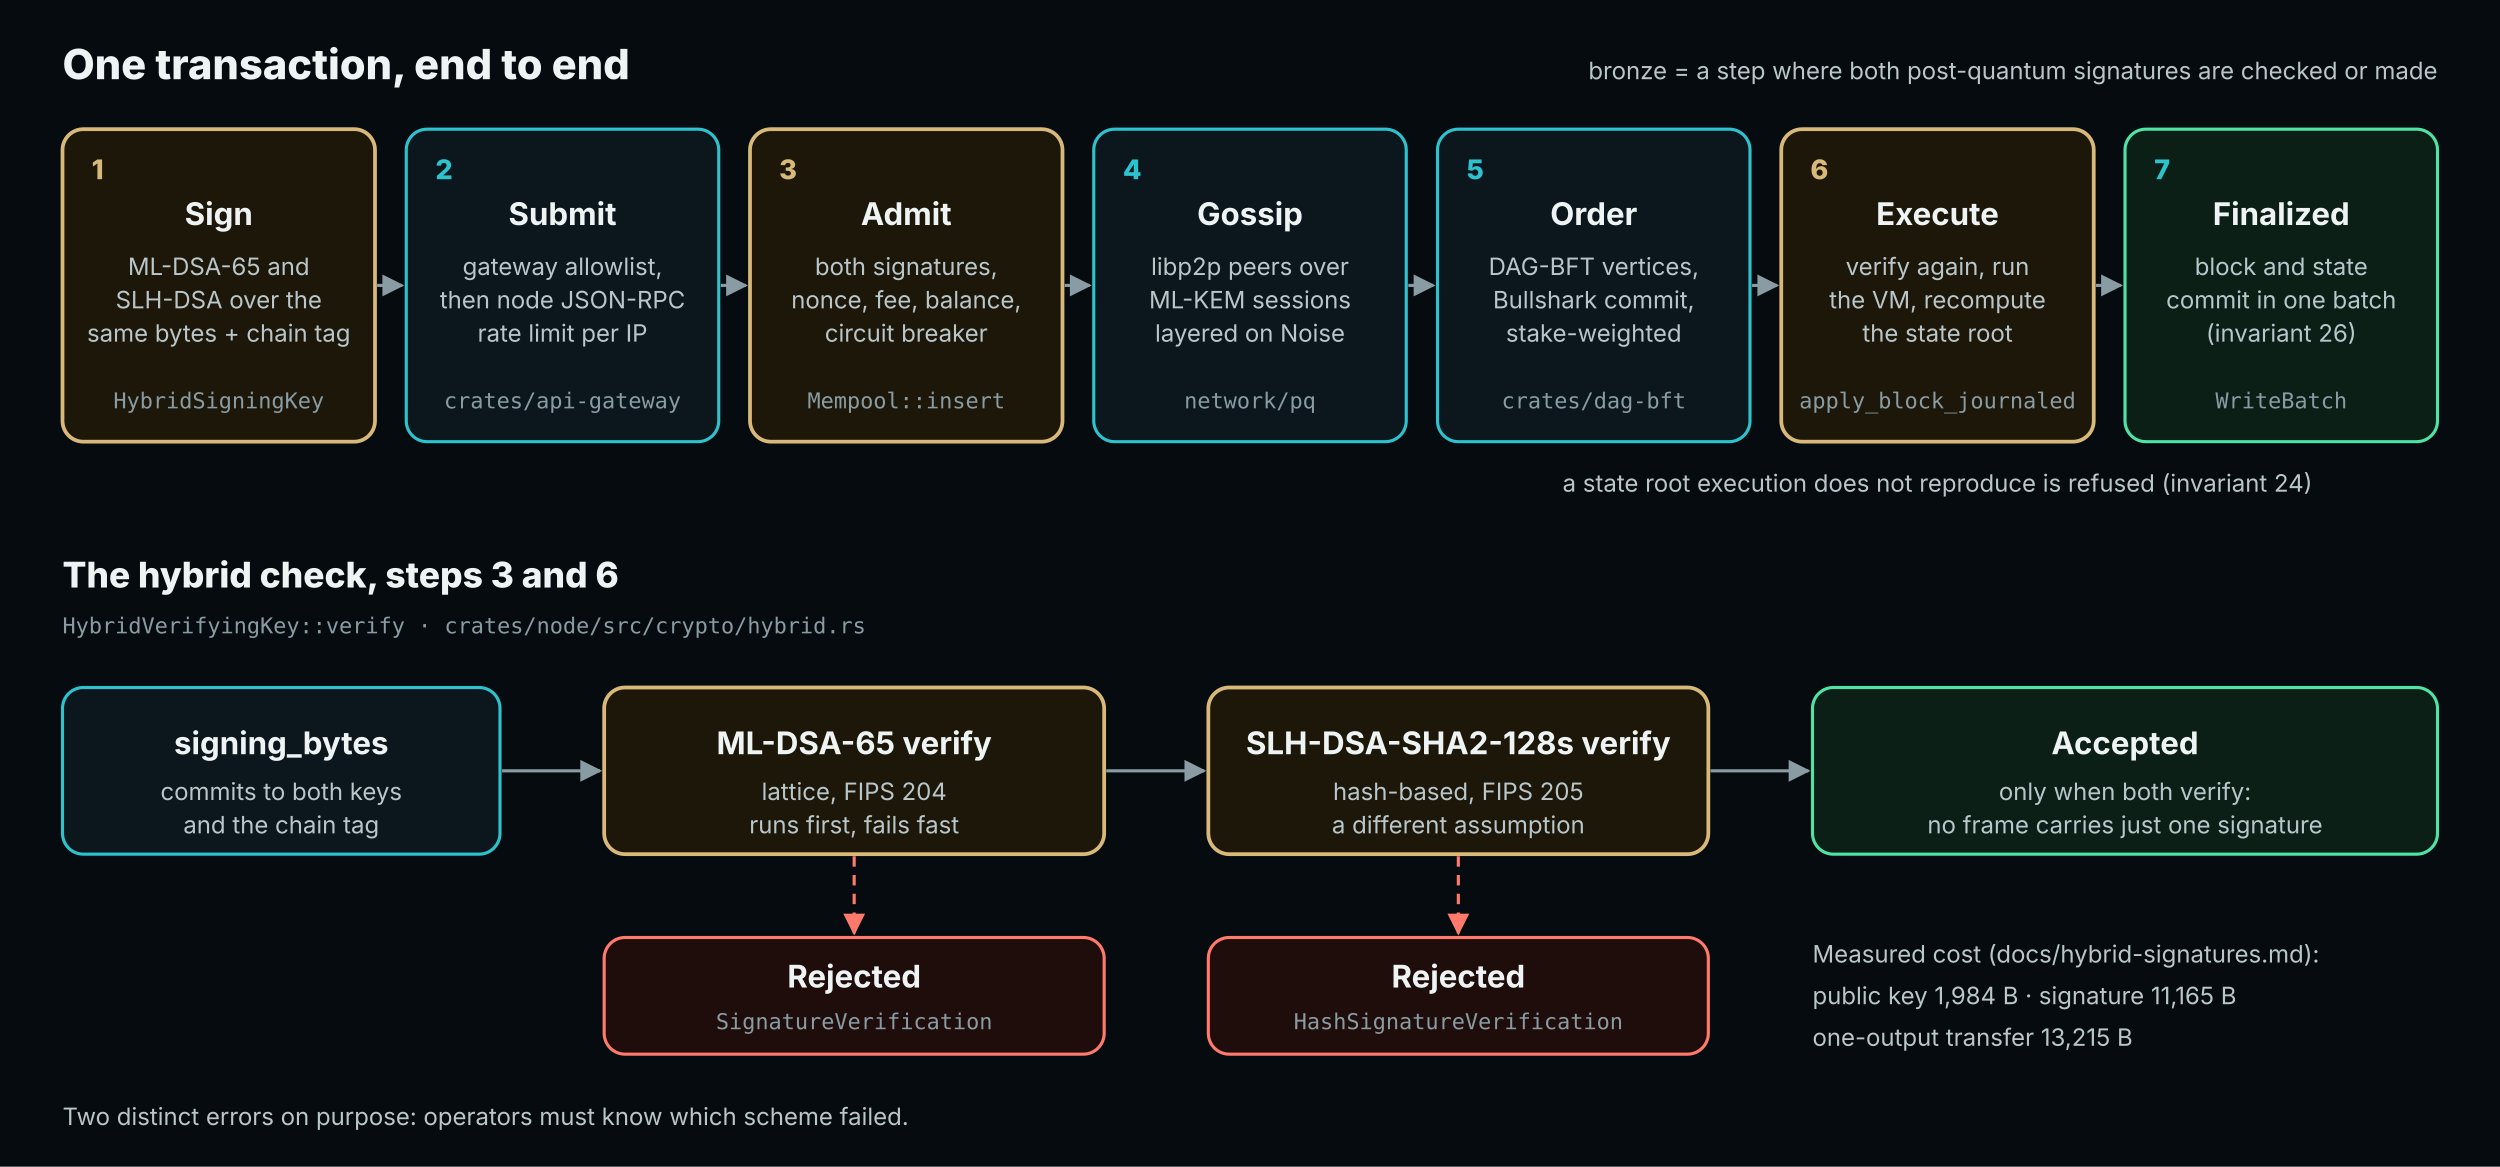
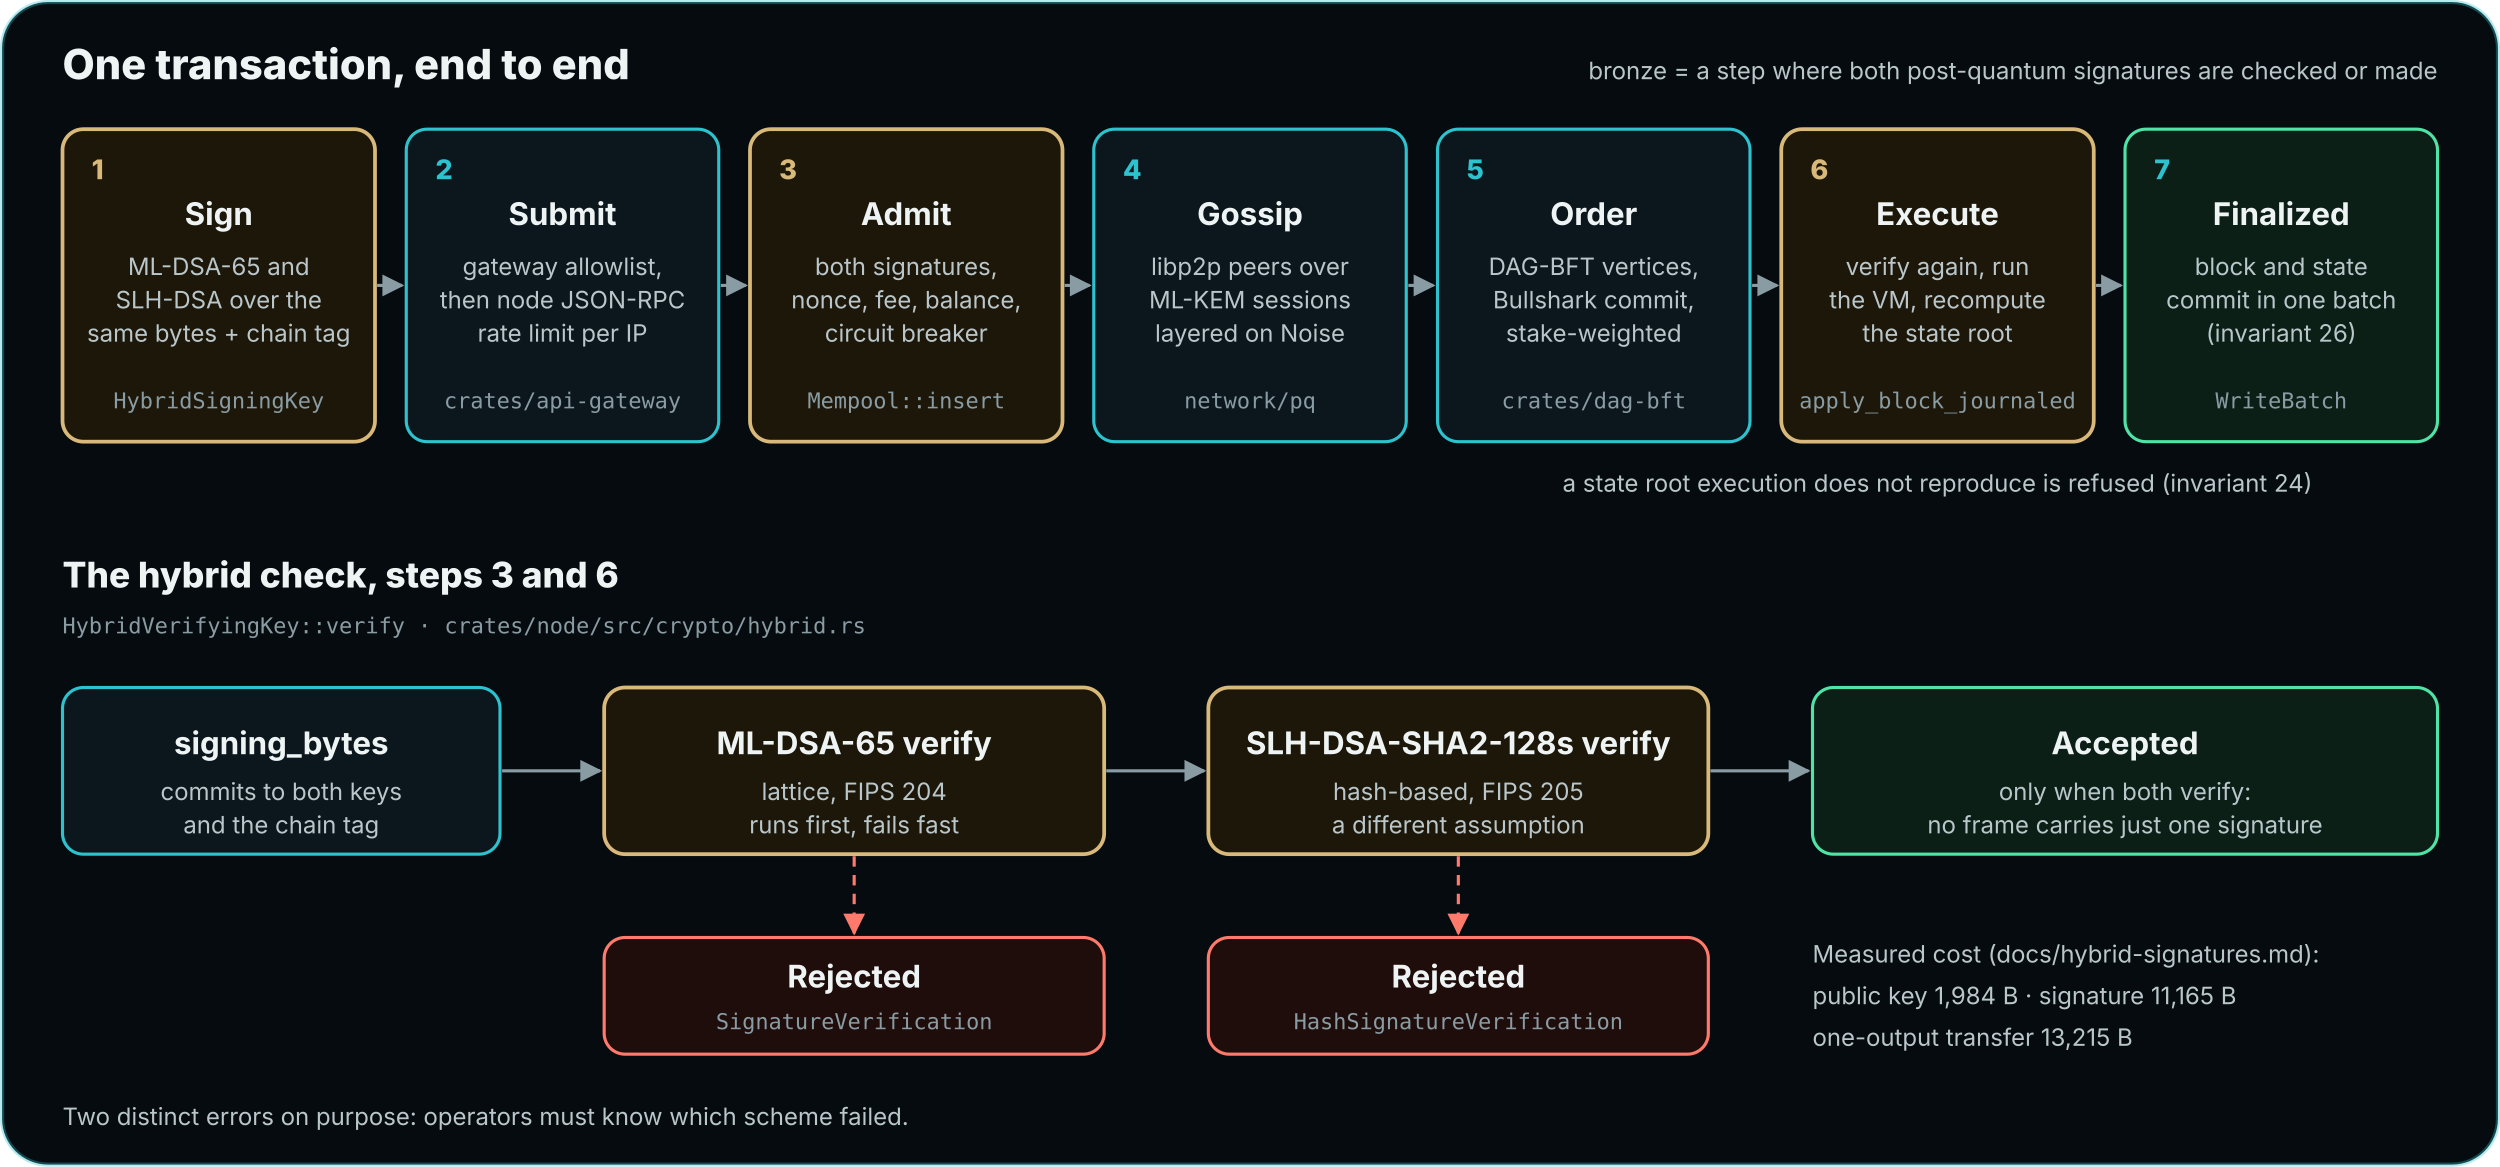
<svg xmlns="http://www.w3.org/2000/svg" viewBox="0 0 1200 560" width="1200" height="560" role="img" aria-labelledby="t d">
  <style>
  text { font-family: Manrope, Inter, "Segoe UI", Helvetica, Arial, sans-serif; fill: #eef3f3; }
  .n { font-size: 13px; font-weight: 800; fill: #2cc3cf; }
  .nb { font-size: 13px; font-weight: 800; fill: #d9b97a; }
  .h { font-size: 15px; font-weight: 700; }
  .s { font-size: 11.5px; fill: #b9c6ca; }
  .p { font-size: 10.5px; fill: #8a9ca3; font-family: ui-monospace, Consolas, monospace; }
  .box { fill: #0c171d; stroke: #2cc3cf; stroke-width: 1.5; }
  .pq { fill: #1d1709; stroke: #d9b97a; stroke-width: 1.8; }
  .bad { fill: #1f0d0b; stroke: #ff7a6b; stroke-width: 1.5; }
  .ok { fill: #0b1f17; stroke: #4fe3a5; stroke-width: 1.5; }
  .wire { stroke: #8a9ca3; stroke-width: 1.5; fill: none; marker-end: url(#a); }
  .no { stroke: #ff7a6b; stroke-width: 1.5; fill: none; marker-end: url(#r); stroke-dasharray: 5 4; }
</style>
  <defs>
    <marker id="a" viewBox="0 0 10 10" refX="9" refY="5" markerWidth="7" markerHeight="7" orient="auto">
      <path d="M0 0L10 5L0 10z" fill="#8a9ca3" />
    </marker>
    <marker id="r" viewBox="0 0 10 10" refX="9" refY="5" markerWidth="7" markerHeight="7" orient="auto">
      <path d="M0 0L10 5L0 10z" fill="#ff7a6b" />
    </marker>
  </defs>
-   <rect width="1200" height="560" fill="#050b0f" />
+   <rect x="1" y="1" width="1198" height="558" rx="22" fill="#050b0f" stroke="#2cc3cf" stroke-opacity=".35" stroke-width="2" />
  <text x="30" y="38" font-size="20" font-weight="800">One transaction, end to end</text>
  <text x="1170" y="38" text-anchor="end" class="s">bronze = a step where both post-quantum signatures are checked or made</text>
  <g>
    <rect class="pq" x="30" y="62" width="150" height="150" rx="10" />
    <text x="44" y="86" class="nb">1</text>
    <text x="105" y="108" text-anchor="middle" class="h">Sign</text>
    <text x="105" y="132" text-anchor="middle" class="s">ML-DSA-65 and</text>
    <text x="105" y="148" text-anchor="middle" class="s">SLH-DSA over the</text>
    <text x="105" y="164" text-anchor="middle" class="s">same bytes + chain tag</text>
    <text x="105" y="196" text-anchor="middle" class="p">HybridSigningKey</text>
    <rect class="box" x="195" y="62" width="150" height="150" rx="10" />
    <text x="209" y="86" class="n">2</text>
    <text x="270" y="108" text-anchor="middle" class="h">Submit</text>
    <text x="270" y="132" text-anchor="middle" class="s">gateway allowlist,</text>
    <text x="270" y="148" text-anchor="middle" class="s">then node JSON-RPC</text>
    <text x="270" y="164" text-anchor="middle" class="s">rate limit per IP</text>
    <text x="270" y="196" text-anchor="middle" class="p">crates/api-gateway</text>
    <rect class="pq" x="360" y="62" width="150" height="150" rx="10" />
    <text x="374" y="86" class="nb">3</text>
    <text x="435" y="108" text-anchor="middle" class="h">Admit</text>
    <text x="435" y="132" text-anchor="middle" class="s">both signatures,</text>
    <text x="435" y="148" text-anchor="middle" class="s">nonce, fee, balance,</text>
    <text x="435" y="164" text-anchor="middle" class="s">circuit breaker</text>
    <text x="435" y="196" text-anchor="middle" class="p">Mempool::insert</text>
    <rect class="box" x="525" y="62" width="150" height="150" rx="10" />
    <text x="539" y="86" class="n">4</text>
    <text x="600" y="108" text-anchor="middle" class="h">Gossip</text>
    <text x="600" y="132" text-anchor="middle" class="s">libp2p peers over</text>
    <text x="600" y="148" text-anchor="middle" class="s">ML-KEM sessions</text>
    <text x="600" y="164" text-anchor="middle" class="s">layered on Noise</text>
    <text x="600" y="196" text-anchor="middle" class="p">network/pq</text>
    <rect class="box" x="690" y="62" width="150" height="150" rx="10" />
    <text x="704" y="86" class="n">5</text>
    <text x="765" y="108" text-anchor="middle" class="h">Order</text>
    <text x="765" y="132" text-anchor="middle" class="s">DAG-BFT vertices,</text>
    <text x="765" y="148" text-anchor="middle" class="s">Bullshark commit,</text>
    <text x="765" y="164" text-anchor="middle" class="s">stake-weighted</text>
    <text x="765" y="196" text-anchor="middle" class="p">crates/dag-bft</text>
    <rect class="pq" x="855" y="62" width="150" height="150" rx="10" />
    <text x="869" y="86" class="nb">6</text>
    <text x="930" y="108" text-anchor="middle" class="h">Execute</text>
    <text x="930" y="132" text-anchor="middle" class="s">verify again, run</text>
    <text x="930" y="148" text-anchor="middle" class="s">the VM, recompute</text>
    <text x="930" y="164" text-anchor="middle" class="s">the state root</text>
    <text x="930" y="196" text-anchor="middle" class="p">apply_block_journaled</text>
    <rect class="ok" x="1020" y="62" width="150" height="150" rx="10" />
    <text x="1034" y="86" class="n">7</text>
    <text x="1095" y="108" text-anchor="middle" class="h">Finalized</text>
    <text x="1095" y="132" text-anchor="middle" class="s">block and state</text>
    <text x="1095" y="148" text-anchor="middle" class="s">commit in one batch</text>
    <text x="1095" y="164" text-anchor="middle" class="s">(invariant 26)</text>
    <text x="1095" y="196" text-anchor="middle" class="p">WriteBatch</text>
  </g>
  <path class="wire" d="M181 137H193" />
  <path class="wire" d="M346 137H358" />
  <path class="wire" d="M511 137H523" />
  <path class="wire" d="M676 137H688" />
  <path class="wire" d="M841 137H853" />
  <path class="wire" d="M1006 137H1018" />
  <text x="930" y="236" text-anchor="middle" class="s">a state root execution does not reproduce is refused (invariant 24)</text>
  <text x="30" y="282" font-size="17" font-weight="800">The hybrid check, steps 3 and 6</text>
  <text x="30" y="304" class="p">HybridVerifyingKey::verify · crates/node/src/crypto/hybrid.rs</text>
  <rect class="box" x="30" y="330" width="210" height="80" rx="10" />
  <text x="135" y="362" text-anchor="middle" class="h">signing_bytes</text>
  <text x="135" y="384" text-anchor="middle" class="s">commits to both keys</text>
  <text x="135" y="400" text-anchor="middle" class="s">and the chain tag</text>
  <rect class="pq" x="290" y="330" width="240" height="80" rx="10" />
  <text x="410" y="362" text-anchor="middle" class="h">ML-DSA-65 verify</text>
  <text x="410" y="384" text-anchor="middle" class="s">lattice, FIPS 204</text>
  <text x="410" y="400" text-anchor="middle" class="s">runs first, fails fast</text>
  <rect class="pq" x="580" y="330" width="240" height="80" rx="10" />
  <text x="700" y="362" text-anchor="middle" class="h">SLH-DSA-SHA2-128s verify</text>
  <text x="700" y="384" text-anchor="middle" class="s">hash-based, FIPS 205</text>
  <text x="700" y="400" text-anchor="middle" class="s">a different assumption</text>
  <rect class="ok" x="870" y="330" width="300" height="80" rx="10" />
  <text x="1020" y="362" text-anchor="middle" class="h">Accepted</text>
  <text x="1020" y="384" text-anchor="middle" class="s">only when both verify:</text>
  <text x="1020" y="400" text-anchor="middle" class="s">no frame carries just one signature</text>
  <path class="wire" d="M241 370H288" />
  <path class="wire" d="M531 370H578" />
  <path class="wire" d="M821 370H868" />
  <rect class="bad" x="290" y="450" width="240" height="56" rx="10" />
  <text x="410" y="474" text-anchor="middle" class="h">Rejected</text>
  <text x="410" y="494" text-anchor="middle" class="p">SignatureVerification</text>
  <rect class="bad" x="580" y="450" width="240" height="56" rx="10" />
  <text x="700" y="474" text-anchor="middle" class="h">Rejected</text>
  <text x="700" y="494" text-anchor="middle" class="p">HashSignatureVerification</text>
  <path class="no" d="M410 411V448" />
  <path class="no" d="M700 411V448" />
  <text x="870" y="462" class="s">Measured cost (docs/hybrid-signatures.md):</text>
  <text x="870" y="482" class="s">public key 1,984 B · signature 11,165 B</text>
  <text x="870" y="502" class="s">one-output transfer 13,215 B</text>
  <text x="30" y="540" class="s">Two distinct errors on purpose: operators must know which scheme failed.</text>
</svg>
